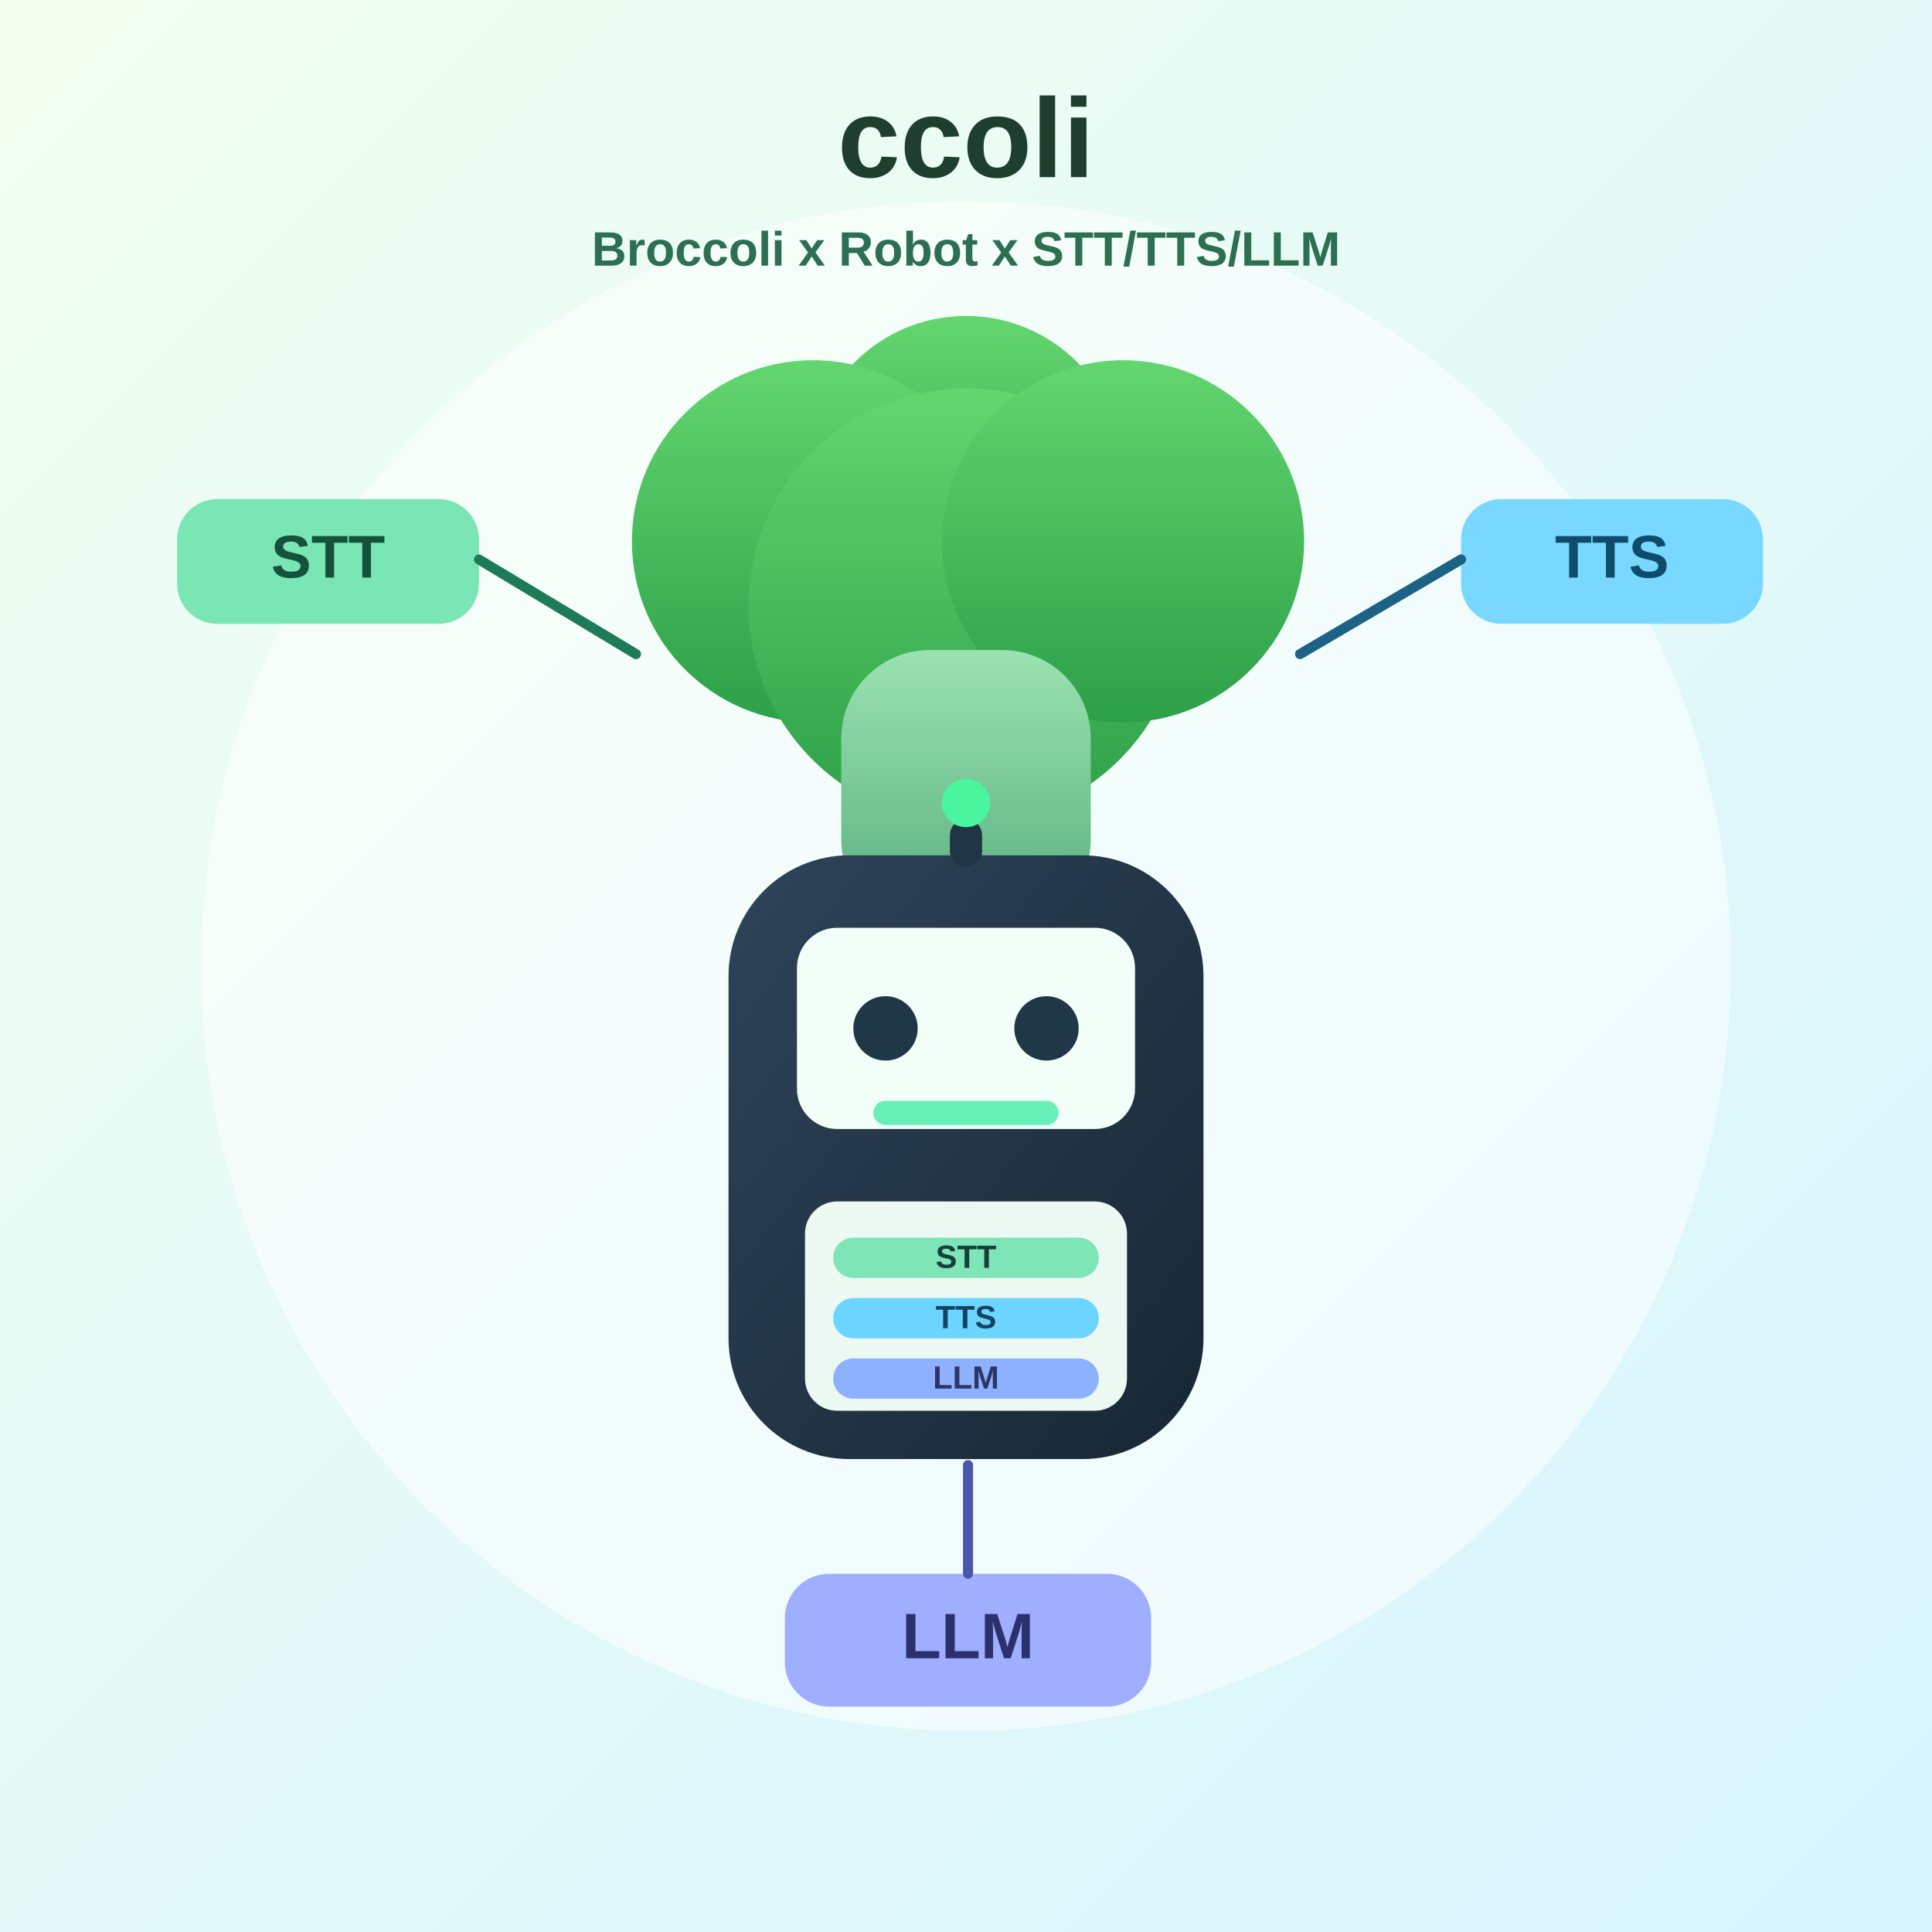
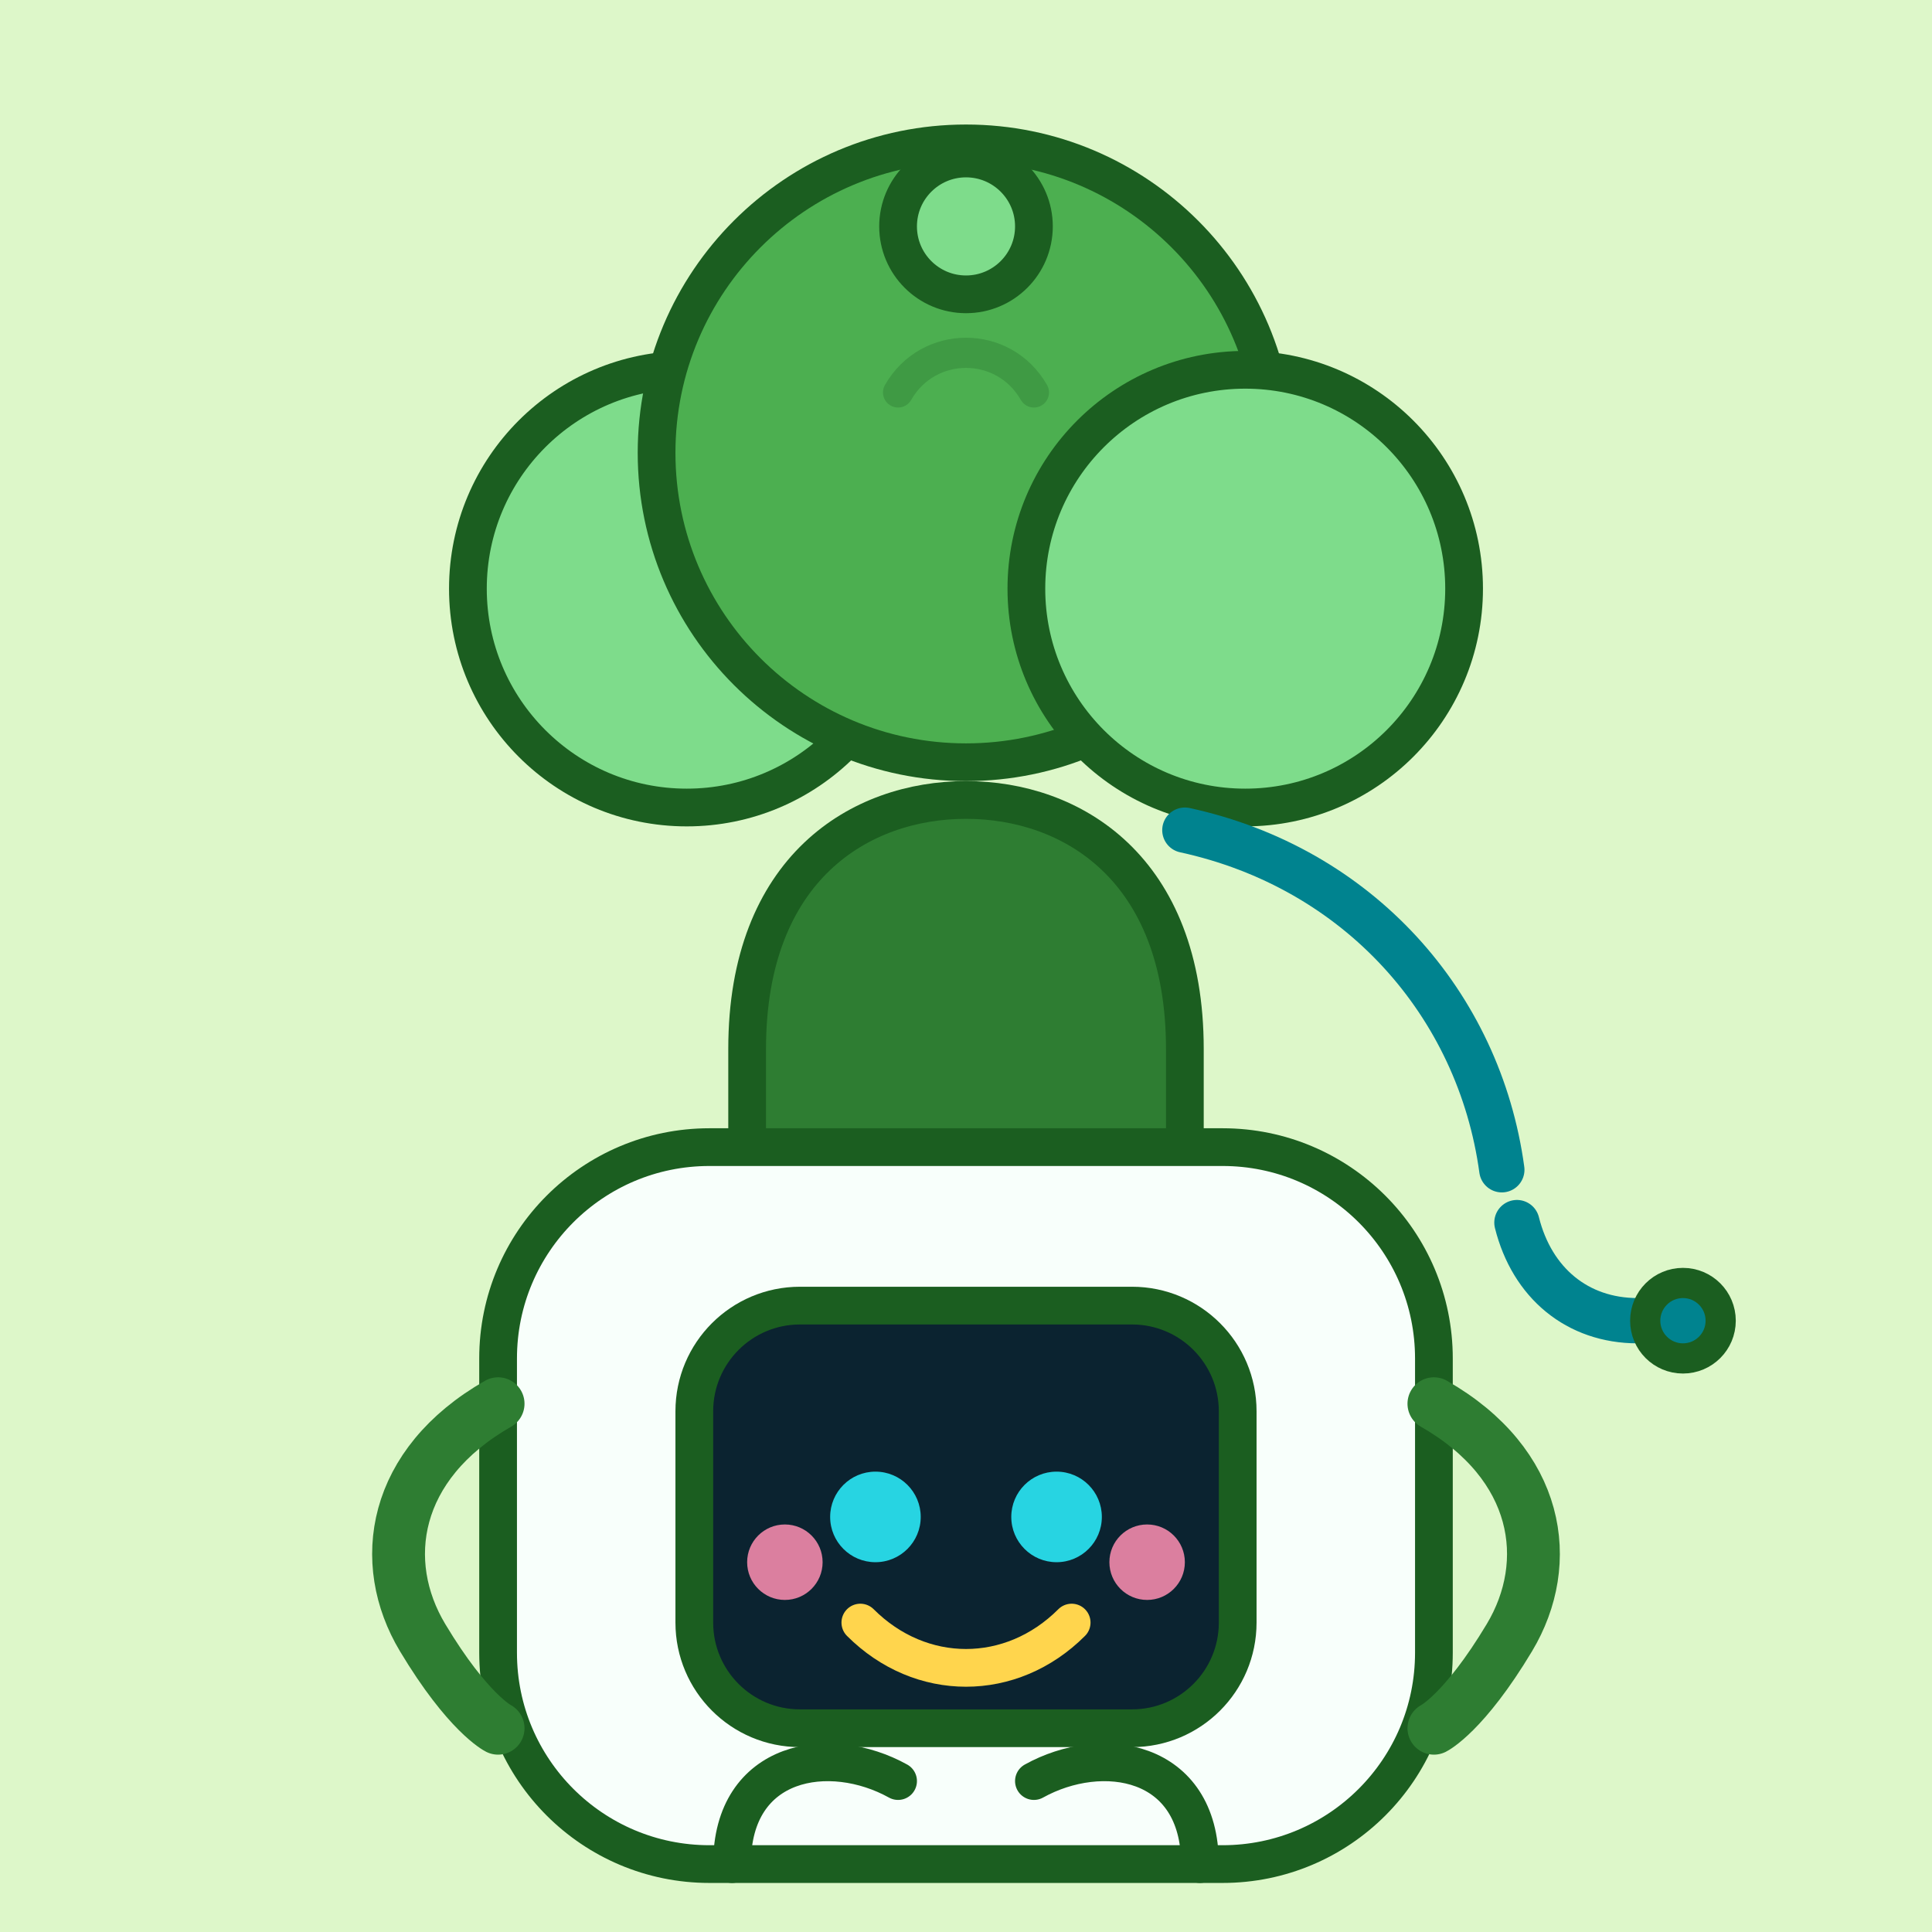
- <svg xmlns="http://www.w3.org/2000/svg" viewBox="0 0 960 960" role="img" aria-labelledby="title desc">
+ <svg xmlns="http://www.w3.org/2000/svg" width="512" height="512" viewBox="0 0 512 512" role="img" aria-label="ccoli character (lime bg)">
  <defs>
-     <linearGradient id="bg" x1="0" y1="0" x2="1" y2="1">
-       <stop offset="0%" stop-color="#f2fff0" />
-       <stop offset="100%" stop-color="#d7f4ff" />
-     </linearGradient>
-     <linearGradient id="leaf" x1="0" y1="0" x2="0" y2="1">
-       <stop offset="0%" stop-color="#63d66f" />
-       <stop offset="100%" stop-color="#2c9f49" />
-     </linearGradient>
-     <linearGradient id="stem" x1="0" y1="0" x2="0" y2="1">
-       <stop offset="0%" stop-color="#9be2b2" />
-       <stop offset="100%" stop-color="#58ae7e" />
-     </linearGradient>
-     <linearGradient id="robot" x1="0" y1="0" x2="1" y2="1">
-       <stop offset="0%" stop-color="#2f445a" />
-       <stop offset="100%" stop-color="#172633" />
-     </linearGradient>
+     <style>
+       .od { stroke:#1B5E20; stroke-linecap:round; stroke-linejoin:round; }
+     </style>
  </defs>
-   <rect x="0" y="0" width="960" height="960" fill="url(#bg)" />
-   <circle cx="480" cy="480" r="380" fill="#ffffff" opacity="0.55" />
-   <g transform="translate(220 125)">
-     <circle cx="260" cy="110" r="78" fill="url(#leaf)" />
-     <circle cx="184" cy="144" r="90" fill="url(#leaf)" />
-     <circle cx="260" cy="176" r="108" fill="url(#leaf)" />
-     <circle cx="338" cy="144" r="90" fill="url(#leaf)" />
-     <rect x="198" y="198" width="124" height="138" rx="44" fill="url(#stem)" />
-     <rect x="142" y="300" width="236" height="300" rx="60" fill="url(#robot)" />
-     <rect x="176" y="336" width="168" height="100" rx="20" fill="#f2fff9" />
-     <circle cx="220" cy="386" r="16" fill="#203747" />
-     <circle cx="300" cy="386" r="16" fill="#203747" />
-     <rect x="214" y="422" width="92" height="12" rx="6" fill="#66f0b8" />
-     <rect x="180" y="472" width="160" height="104" rx="16" fill="#f2fff7" opacity="0.97" />
-     <rect x="194" y="490" width="132" height="20" rx="10" fill="#7de5b8" />
-     <rect x="194" y="520" width="132" height="20" rx="10" fill="#6cd5ff" />
-     <rect x="194" y="550" width="132" height="20" rx="10" fill="#8eb1ff" />
-     <text x="260" y="505" text-anchor="middle" fill="#184039" font-size="16" font-weight="700" font-family="Segoe UI, Arial, sans-serif">STT</text>
-     <text x="260" y="535" text-anchor="middle" fill="#114463" font-size="16" font-weight="700" font-family="Segoe UI, Arial, sans-serif">TTS</text>
-     <text x="260" y="565" text-anchor="middle" fill="#2e3569" font-size="16" font-weight="700" font-family="Segoe UI, Arial, sans-serif">LLM</text>
-     <rect x="252" y="282" width="16" height="24" rx="8" fill="#203647" />
-     <circle cx="260" cy="274" r="12" fill="#4af59d" />
+   <rect x="0" y="0" width="512" height="512" fill="#DDF7C9" />
+   <g class="od" stroke-width="10">
+     <circle cx="182" cy="156" r="58" fill="#7EDC8B" />
+     <circle cx="256" cy="120" r="82" fill="#4CAF50" />
+     <circle cx="330" cy="156" r="58" fill="#7EDC8B" />
+     <circle cx="256" cy="60" r="18" fill="#7EDC8B" />
+     <path d="M238 104 C246 90 266 90 274 104" fill="none" stroke="#1B5E20" stroke-width="8" stroke-opacity=".25" />
  </g>
-   <g font-family="Segoe UI, Arial, sans-serif" font-weight="700">
-     <rect x="88" y="248" width="150" height="62" rx="20" fill="#7ae6b5" />
-     <text x="163" y="287" text-anchor="middle" fill="#15523b" font-size="30">STT</text>
-     <line x1="238" y1="278" x2="316" y2="325" stroke="#1d7b58" stroke-width="5" stroke-linecap="round" />
-     <rect x="726" y="248" width="150" height="62" rx="20" fill="#79d8ff" />
-     <text x="801" y="287" text-anchor="middle" fill="#0f4b6b" font-size="30">TTS</text>
-     <line x1="726" y1="278" x2="646" y2="325" stroke="#1b6285" stroke-width="5" stroke-linecap="round" />
-     <rect x="390" y="782" width="182" height="66" rx="22" fill="#9faeff" />
-     <text x="481" y="824" text-anchor="middle" fill="#2c316d" font-size="32">LLM</text>
-     <line x1="481" y1="782" x2="481" y2="728" stroke="#4b56a8" stroke-width="5" stroke-linecap="round" />
+   <path d="M198 278 C198 230 228 212 256 212 C284 212 314 230 314 278 L314 316            C314 350 292 372 256 372 C220 372 198 350 198 316 Z" fill="#2E7D32" class="od" stroke-width="10" />
+   <g class="od" stroke-width="10">
+     <rect x="132" y="304" rx="56" ry="56" width="248" height="190" fill="#F8FFFB" />
+     <rect x="184" y="346" rx="28" ry="28" width="144" height="112" fill="#0B2330" />
+     <path d="M194 494 C194 466 220 462 238 472" fill="none" />
+     <path d="M318 494 C318 466 292 462 274 472" fill="none" />
  </g>
-   <text x="480" y="88" text-anchor="middle" fill="#1e3f2d" font-size="56" font-weight="800" font-family="Segoe UI, Arial, sans-serif">ccoli</text>
-   <text x="480" y="132" text-anchor="middle" fill="#2c6f53" font-size="24" font-weight="600" font-family="Segoe UI, Arial, sans-serif">Broccoli x Robot x STT/TTS/LLM</text>
+   <circle cx="232" cy="402" r="12" fill="#27D4E2" />
+   <circle cx="280" cy="402" r="12" fill="#27D4E2" />
+   <circle cx="208" cy="414" r="10" fill="#FF8FB3" opacity=".85" />
+   <circle cx="304" cy="414" r="10" fill="#FF8FB3" opacity=".85" />
+   <path d="M228 430 C244 446 268 446 284 430" fill="none" stroke="#FFD54D" stroke-width="10" stroke-linecap="round" />
+   <path d="M132 372 C104 388 100 414 112 434 C124 454 132 458 132 458" fill="none" stroke="#2E7D32" stroke-width="14" stroke-linecap="round" />
+   <path d="M380 372 C408 388 412 414 400 434 C388 454 380 458 380 458" fill="none" stroke="#2E7D32" stroke-width="14" stroke-linecap="round" />
+   <path d="M314 220 C360 230 392 266 398 310" fill="none" stroke="#00838F" stroke-width="12" stroke-linecap="round" />
+   <path d="M402 324 C406 340 418 350 434 350" fill="none" stroke="#00838F" stroke-width="12" stroke-linecap="round" />
+   <circle cx="446" cy="350" r="10" fill="#00838F" class="od" stroke-width="8" />
</svg>
